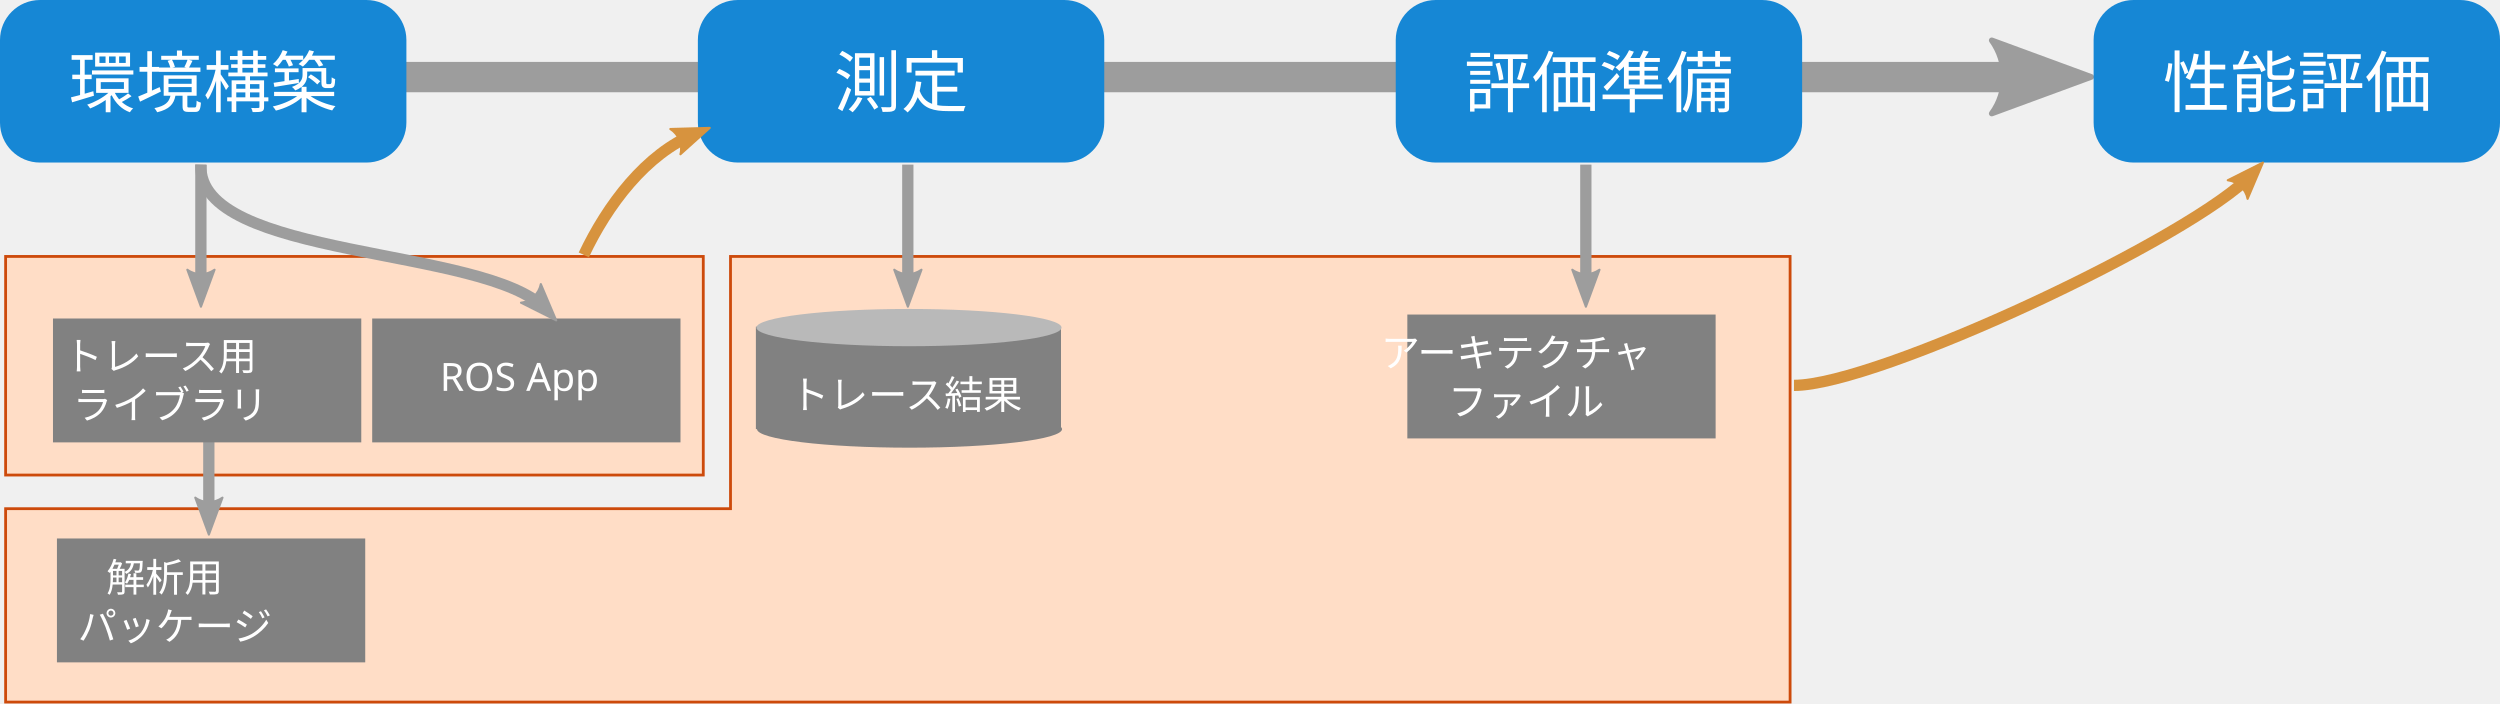
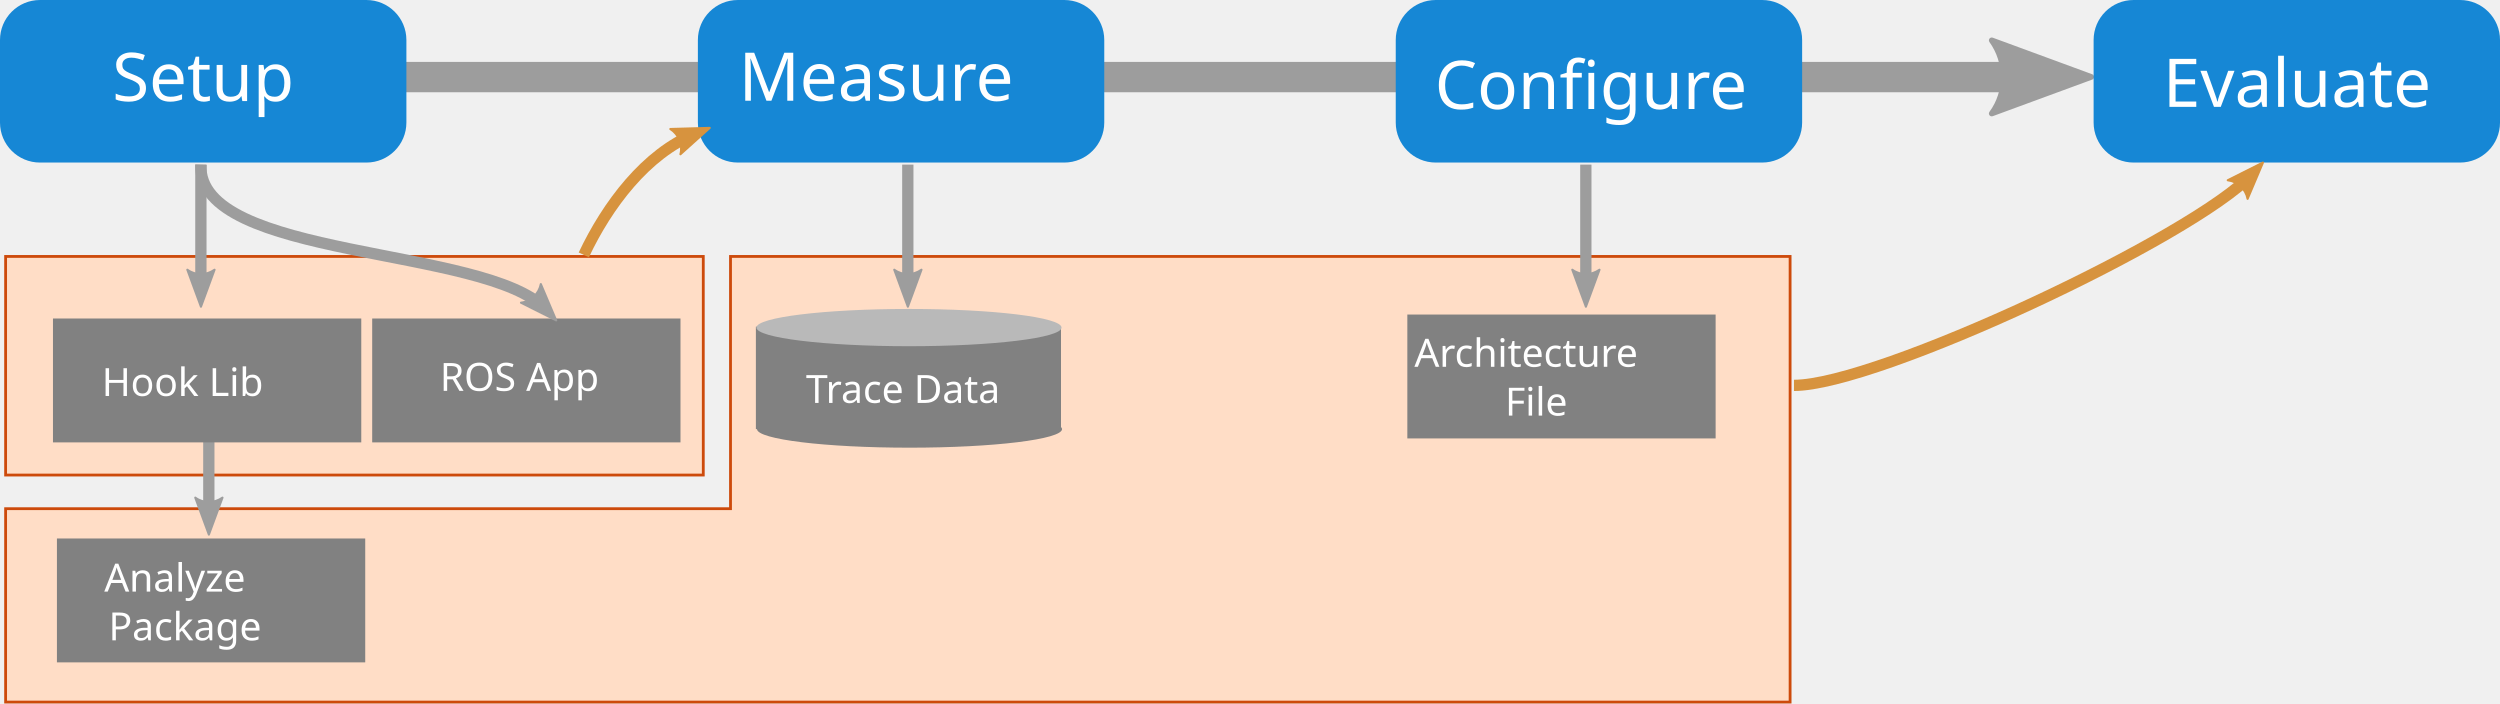
<svg xmlns="http://www.w3.org/2000/svg" width="236.008mm" height="66.41mm" viewBox="0 0 236.008 66.41" version="1.1" id="svg8">
  <defs id="defs2">
    <marker style="overflow:visible" id="marker5139" refX="0" refY="0" orient="auto">
      <path transform="matrix(-0.3,0,0,-0.3,0.69,0)" d="M 8.719,4.034 -2.207,0.016 8.719,-4.002 c -1.745,2.372 -1.735,5.617 -6e-7,8.035 z" style="fill:#d7933e;fill-opacity:1;fill-rule:evenodd;stroke:#d7933e;stroke-width:0.625;stroke-linejoin:round;stroke-opacity:1" id="path5137" />
    </marker>
    <marker orient="auto" refY="0" refX="0" id="marker2956" style="overflow:visible">
      <path id="path2954" style="fill:#d7933e;fill-opacity:1;fill-rule:evenodd;stroke:#d7933e;stroke-width:0.625;stroke-linejoin:round;stroke-opacity:1" d="M 8.719,4.034 -2.207,0.016 8.719,-4.002 c -1.745,2.372 -1.735,5.617 -6e-7,8.035 z" transform="matrix(-0.3,0,0,-0.3,0.69,0)" />
    </marker>
    <marker orient="auto" refY="0" refX="0" id="marker2864" style="overflow:visible">
      <path id="path2862" style="fill:#9d9d9d;fill-opacity:1;fill-rule:evenodd;stroke:#9d9d9d;stroke-width:0.625;stroke-linejoin:round;stroke-opacity:1" d="M 8.719,4.034 -2.207,0.016 8.719,-4.002 c -1.745,2.372 -1.735,5.617 -6e-7,8.035 z" transform="matrix(-0.3,0,0,-0.3,0.69,0)" />
    </marker>
    <marker style="overflow:visible" id="marker2786" refX="0" refY="0" orient="auto">
      <path transform="matrix(-0.3,0,0,-0.3,0.69,0)" d="M 8.719,4.034 -2.207,0.016 8.719,-4.002 c -1.745,2.372 -1.735,5.617 -6e-7,8.035 z" style="fill:#9d9d9d;fill-opacity:1;fill-rule:evenodd;stroke:#9d9d9d;stroke-width:0.625;stroke-linejoin:round;stroke-opacity:1" id="path2784" />
    </marker>
    <marker style="overflow:visible" id="marker2702" refX="0" refY="0" orient="auto">
      <path transform="matrix(-0.3,0,0,-0.3,0.69,0)" d="M 8.719,4.034 -2.207,0.016 8.719,-4.002 c -1.745,2.372 -1.735,5.617 -6e-7,8.035 z" style="fill:#9d9d9d;fill-opacity:1;fill-rule:evenodd;stroke:#9d9d9d;stroke-width:0.625;stroke-linejoin:round;stroke-opacity:1" id="path2700" />
    </marker>
    <marker style="overflow:visible" id="marker1958" refX="0" refY="0" orient="auto">
      <path transform="matrix(-0.3,0,0,-0.3,0.69,0)" d="M 8.719,4.034 -2.207,0.016 8.719,-4.002 c -1.745,2.372 -1.735,5.617 -6e-7,8.035 z" style="fill:#9d9d9d;fill-opacity:1;fill-rule:evenodd;stroke:#9d9d9d;stroke-width:0.625;stroke-linejoin:round;stroke-opacity:1" id="path1956" />
    </marker>
    <marker orient="auto" refY="0" refX="0" id="marker1868" style="overflow:visible">
      <path id="path1866" style="fill:#9d9d9d;fill-opacity:1;fill-rule:evenodd;stroke:#9d9d9d;stroke-width:0.625;stroke-linejoin:round;stroke-opacity:1" d="M 8.719,4.034 -2.207,0.016 8.719,-4.002 c -1.745,2.372 -1.735,5.617 -6e-7,8.035 z" transform="matrix(-0.3,0,0,-0.3,0.69,0)" />
    </marker>
    <marker orient="auto" refY="0" refX="0" id="marker1439" style="overflow:visible">
      <path id="path1437" style="fill:#9d9d9d;fill-opacity:1;fill-rule:evenodd;stroke:#9d9d9d;stroke-width:0.625;stroke-linejoin:round;stroke-opacity:1" d="M 8.719,4.034 -2.207,0.016 8.719,-4.002 c -1.745,2.372 -1.735,5.617 -6e-7,8.035 z" transform="matrix(-0.3,0,0,-0.3,0.69,0)" />
    </marker>
    <marker orient="auto" refY="0" refX="0" id="Arrow1Send" style="overflow:visible">
      <path id="path924" d="M 0,0 5,-5 -12.5,0 5,5 Z" style="fill:#9d9d9d;fill-opacity:1;fill-rule:evenodd;stroke:#9d9d9d;stroke-width:1pt;stroke-opacity:1" transform="matrix(-0.2,0,0,-0.2,-1.2,0)" />
    </marker>
    <marker orient="auto" refY="0" refX="0" id="marker1379" style="overflow:visible">
      <path id="path1377" style="fill:#9d9d9d;fill-opacity:1;fill-rule:evenodd;stroke:#9d9d9d;stroke-width:0.625;stroke-linejoin:round;stroke-opacity:1" d="M 8.719,4.034 -2.207,0.016 8.719,-4.002 c -1.745,2.372 -1.735,5.617 -6e-7,8.035 z" transform="matrix(-0.3,0,0,-0.3,0.69,0)" />
    </marker>
    <marker orient="auto" refY="0" refX="0" id="Arrow2Send" style="overflow:visible">
      <path id="path942" style="fill:#9d9d9d;fill-opacity:1;fill-rule:evenodd;stroke:#9d9d9d;stroke-width:0.625;stroke-linejoin:round;stroke-opacity:1" d="M 8.719,4.034 -2.207,0.016 8.719,-4.002 c -1.745,2.372 -1.735,5.617 -6e-7,8.035 z" transform="matrix(-0.3,0,0,-0.3,0.69,0)" />
    </marker>
  </defs>
  <g id="layer1" transform="translate(14.2875,-74.35312)">
    <path style="opacity:1;vector-effect:none;fill:#ffddc6;fill-opacity:1;stroke:#cd4a0b;stroke-width:0.265;stroke-linecap:butt;stroke-linejoin:miter;stroke-miterlimit:4;stroke-dasharray:none;stroke-dashoffset:0;stroke-opacity:1" d="m 54.675,98.562 v 23.813 l -68.433,0 v 18.256 H 154.703 V 98.562 Z" id="rect2940" />
    <rect style="opacity:1;vector-effect:none;fill:#ffddc6;fill-opacity:1;stroke:#cd4a0b;stroke-width:0.265;stroke-linecap:butt;stroke-linejoin:miter;stroke-miterlimit:4;stroke-dasharray:none;stroke-dashoffset:0;stroke-opacity:1" id="rect2938" width="65.862" height="20.637" x="-13.758" y="98.562" />
    <path id="path2698" d="m 5.426,111.408 v 11.974" style="fill:none;stroke:#9d9d9d;stroke-width:1.065;stroke-linecap:butt;stroke-linejoin:miter;stroke-miterlimit:4;stroke-dasharray:none;stroke-opacity:1;marker-end:url(#marker2702)" />
    <path style="fill:none;stroke:#9d9d9d;stroke-width:2.865;stroke-linecap:butt;stroke-linejoin:miter;stroke-miterlimit:4;stroke-dasharray:none;stroke-opacity:1;marker-end:url(#marker1439)" d="M 22.49,81.629 H 179.257" id="path907" />
-     <g id="g905" transform="translate(-29.36875,-0.1322929)">
-       <g transform="translate(-2.645833,0.79375)" id="g832">
-         <rect ry="3.777" y="73.692" x="17.727" height="15.346" width="38.365" id="rect826" style="opacity:1;vector-effect:none;fill:#1687d5;fill-opacity:1;stroke:none;stroke-width:1.165;stroke-linecap:butt;stroke-linejoin:miter;stroke-miterlimit:4;stroke-dasharray:none;stroke-dashoffset:0;stroke-opacity:0.317" />
-         <text id="text830" y="83.79" x="24.206" style="font-style:normal;font-weight:normal;font-size:6.35px;line-height:1.25;font-family:sans-serif;letter-spacing:0px;word-spacing:0px;fill:#ffffff;fill-opacity:1;stroke:none;stroke-width:0.265" xml:space="preserve">
-           <tspan style="fill:#ffffff;fill-opacity:1;stroke-width:0.265" y="83.79" x="24.206" id="tspan828">環境構築</tspan>
-         </text>
-       </g>
-     </g>
-     <g id="g894" transform="translate(-76.46458,-3.571873)">
-       <rect style="opacity:1;vector-effect:none;fill:#1687d5;fill-opacity:1;stroke:none;stroke-width:1.165;stroke-linecap:butt;stroke-linejoin:miter;stroke-miterlimit:4;stroke-dasharray:none;stroke-dashoffset:0;stroke-opacity:0.317" id="rect842" width="38.365" height="15.346" x="128.058" y="77.925" ry="3.777" />
-       <text xml:space="preserve" style="font-style:normal;font-weight:normal;font-size:6.35px;line-height:1.25;font-family:sans-serif;letter-spacing:0px;word-spacing:0px;fill:#ffffff;fill-opacity:1;stroke:none;stroke-width:0.265" x="140.903" y="87.995" id="text846">
-         <tspan id="tspan844" x="140.903" y="87.995" style="fill:#ffffff;fill-opacity:1;stroke-width:0.265">測定</tspan>
+     <g id="g832" transform="translate(-32.01458,0.6614571)">
+       <rect style="opacity:1;vector-effect:none;fill:#1687d5;fill-opacity:1;stroke:none;stroke-width:1.165;stroke-linecap:butt;stroke-linejoin:miter;stroke-miterlimit:4;stroke-dasharray:none;stroke-dashoffset:0;stroke-opacity:0.317" id="rect826" width="38.365" height="15.346" x="17.727" y="73.692" ry="3.777" />
+       <text xml:space="preserve" style="font-style:normal;font-weight:normal;font-size:6.35px;line-height:1.25;font-family:sans-serif;letter-spacing:0px;word-spacing:0px;fill:#ffffff;fill-opacity:1;stroke:none;stroke-width:0.265" x="28.322" y="83.229" id="text830">
+         <tspan id="tspan828" x="28.322" y="83.229" style="fill:#ffffff;fill-opacity:1;stroke-width:0.265">Setup</tspan>
      </text>
    </g>
-     <g id="g889" transform="translate(-48.94792,-3.571873)">
-       <rect style="opacity:1;vector-effect:none;fill:#1687d5;fill-opacity:1;stroke:none;stroke-width:1.165;stroke-linecap:butt;stroke-linejoin:miter;stroke-miterlimit:4;stroke-dasharray:none;stroke-dashoffset:0;stroke-opacity:0.317" id="rect850" width="38.365" height="15.346" x="166.423" y="77.925" ry="3.777" />
-       <text xml:space="preserve" style="font-style:normal;font-weight:normal;font-size:6.35px;line-height:1.25;font-family:sans-serif;letter-spacing:0px;word-spacing:0px;fill:#ffffff;fill-opacity:1;stroke:none;stroke-width:0.265" x="172.905" y="88.024" id="text854">
-         <tspan id="tspan852" x="172.905" y="88.024" style="fill:#ffffff;fill-opacity:1;stroke-width:0.265">評価準備</tspan>
-       </text>
-     </g>
-     <g id="g884" transform="translate(-29.36875,-4.630207)">
-       <rect ry="3.777" y="78.983" x="212.725" height="15.346" width="38.365" id="rect815" style="opacity:1;vector-effect:none;fill:#1687d5;fill-opacity:1;stroke:none;stroke-width:1.165;stroke-linecap:butt;stroke-linejoin:miter;stroke-miterlimit:4;stroke-dasharray:none;stroke-dashoffset:0;stroke-opacity:0.317" />
-       <text id="text819" y="89.072" x="219.277" style="font-style:normal;font-weight:normal;font-size:6.35px;line-height:1.25;font-family:sans-serif;letter-spacing:0px;word-spacing:0px;fill:#ffffff;fill-opacity:1;stroke:none;stroke-width:0.265" xml:space="preserve">
-         <tspan style="fill:#ffffff;fill-opacity:1;stroke-width:0.265" y="89.072" x="219.277" id="tspan817">性能評価</tspan>
-       </text>
-     </g>
-     <g id="g1839" transform="translate(2.619241,1.122532)">
-       <rect ry="0" y="103.298" x="-11.906" height="11.695" width="29.104" id="rect1705" style="opacity:1;vector-effect:none;fill:#818181;fill-opacity:1;stroke:none;stroke-width:2.865;stroke-linecap:butt;stroke-linejoin:miter;stroke-miterlimit:4;stroke-dasharray:none;stroke-dashoffset:0;stroke-opacity:1" />
-       <text id="text1711" y="108.18" x="2.534" style="font-style:normal;font-weight:normal;font-size:3.683px;line-height:1.25;font-family:sans-serif;text-align:center;letter-spacing:0px;word-spacing:0px;text-anchor:middle;fill:#ffffff;fill-opacity:1;stroke:none;stroke-width:0.265" xml:space="preserve">
-         <tspan style="font-size:3.683px;line-height:0em;text-align:center;text-anchor:middle;fill:#ffffff;fill-opacity:1;stroke-width:0.265" y="108.18" x="2.534" id="tspan1709">トレース用</tspan>
-         <tspan id="tspan1730" style="font-size:3.683px;line-height:0em;text-align:center;text-anchor:middle;fill:#ffffff;fill-opacity:1;stroke-width:0.265" y="112.784" x="2.534">ライブラリ</tspan>
-       </text>
-     </g>
-     <g id="g1844" transform="translate(1.031741,1.122532)">
-       <rect style="opacity:1;vector-effect:none;fill:#818181;fill-opacity:1;stroke:none;stroke-width:2.865;stroke-linecap:butt;stroke-linejoin:miter;stroke-miterlimit:4;stroke-dasharray:none;stroke-dashoffset:0;stroke-opacity:1" id="rect1744" width="29.104" height="11.695" x="19.817" y="103.298" ry="0" />
-       <text xml:space="preserve" style="font-style:normal;font-weight:normal;font-size:3.683px;line-height:1.25;font-family:sans-serif;letter-spacing:0px;word-spacing:0px;fill:#ffffff;fill-opacity:1;stroke:none;stroke-width:0.265" x="26.208" y="110.13" id="text1750">
-         <tspan x="26.208" y="110.13" style="font-size:3.683px;line-height:0em;fill:#ffffff;fill-opacity:1;stroke-width:0.265" id="tspan1748">ROS App</tspan>
-       </text>
-     </g>
-     <g id="g1862" transform="translate(2.993419,3.180507)">
-       <rect style="opacity:1;vector-effect:none;fill:#818181;fill-opacity:1;stroke:none;stroke-width:2.865;stroke-linecap:butt;stroke-linejoin:miter;stroke-miterlimit:4;stroke-dasharray:none;stroke-dashoffset:0;stroke-opacity:1" id="rect1754" width="29.104" height="11.695" x="-11.906" y="122.007" ry="0" />
-       <text xml:space="preserve" style="font-style:normal;font-weight:normal;font-size:3.683px;line-height:1.25;font-family:sans-serif;text-align:center;letter-spacing:0px;word-spacing:0px;text-anchor:middle;fill:#ffffff;fill-opacity:1;stroke:none;stroke-width:0.265" x="2.577" y="127.02" id="text1760">
-         <tspan x="2.577" y="127.02" style="font-size:3.683px;line-height:0em;text-align:center;text-anchor:middle;fill:#ffffff;fill-opacity:1;stroke-width:0.265" id="tspan1758">解析用</tspan>
-         <tspan id="tspan1764" x="2.577" y="131.624" style="font-size:3.683px;line-height:0em;text-align:center;text-anchor:middle;fill:#ffffff;fill-opacity:1;stroke-width:0.265">パッケージ</tspan>
-       </text>
-     </g>
+     <rect ry="3.777" y="74.353" x="51.594" height="15.346" width="38.365" id="rect842" style="opacity:1;vector-effect:none;fill:#1687d5;fill-opacity:1;stroke:none;stroke-width:1.165;stroke-linecap:butt;stroke-linejoin:miter;stroke-miterlimit:4;stroke-dasharray:none;stroke-dashoffset:0;stroke-opacity:0.317" />
+     <text id="text846" y="83.862" x="55.458" style="font-style:normal;font-weight:normal;font-size:6.35px;line-height:1.25;font-family:sans-serif;letter-spacing:0px;word-spacing:0px;fill:#ffffff;fill-opacity:1;stroke:none;stroke-width:0.265" xml:space="preserve">
+       <tspan style="fill:#ffffff;fill-opacity:1;stroke-width:0.265" y="83.862" x="55.458" id="tspan844">Measure</tspan>
+     </text>
+     <rect ry="3.777" y="74.353" x="117.475" height="15.346" width="38.365" id="rect850" style="opacity:1;vector-effect:none;fill:#1687d5;fill-opacity:1;stroke:none;stroke-width:1.165;stroke-linecap:butt;stroke-linejoin:miter;stroke-miterlimit:4;stroke-dasharray:none;stroke-dashoffset:0;stroke-opacity:0.317" />
+     <text id="text854" y="84.639" x="121.151" style="font-style:normal;font-weight:normal;font-size:6.35px;line-height:1.25;font-family:sans-serif;letter-spacing:0px;word-spacing:0px;fill:#ffffff;fill-opacity:1;stroke:none;stroke-width:0.265" xml:space="preserve">
+       <tspan style="fill:#ffffff;fill-opacity:1;stroke-width:0.265" y="84.639" x="121.151" id="tspan852">Configure</tspan>
+     </text>
+     <rect style="opacity:1;vector-effect:none;fill:#1687d5;fill-opacity:1;stroke:none;stroke-width:1.165;stroke-linecap:butt;stroke-linejoin:miter;stroke-miterlimit:4;stroke-dasharray:none;stroke-dashoffset:0;stroke-opacity:0.317" id="rect815" width="38.365" height="15.346" x="183.356" y="74.353" ry="3.777" />
+     <text xml:space="preserve" style="font-style:normal;font-weight:normal;font-size:6.35px;line-height:1.25;font-family:sans-serif;letter-spacing:0px;word-spacing:0px;fill:#ffffff;fill-opacity:1;stroke:none;stroke-width:0.265" x="189.908" y="84.442" id="text819">
+       <tspan id="tspan817" x="189.908" y="84.442" style="fill:#ffffff;fill-opacity:1;stroke-width:0.265">Evaluate</tspan>
+     </text>
+     <rect style="opacity:1;vector-effect:none;fill:#818181;fill-opacity:1;stroke:none;stroke-width:2.865;stroke-linecap:butt;stroke-linejoin:miter;stroke-miterlimit:4;stroke-dasharray:none;stroke-dashoffset:0;stroke-opacity:1" id="rect1705" width="29.104" height="11.695" x="-9.287" y="104.421" ry="0" />
+     <text xml:space="preserve" style="font-style:normal;font-weight:normal;font-size:3.683px;line-height:1.25;font-family:sans-serif;text-align:center;letter-spacing:0px;word-spacing:0px;text-anchor:middle;fill:#ffffff;fill-opacity:1;stroke:none;stroke-width:0.265" x="5.34" y="111.735" id="text1711">
+       <tspan x="5.34" y="111.735" style="font-size:3.683px;line-height:0em;text-align:center;text-anchor:middle;fill:#ffffff;fill-opacity:1;stroke-width:0.265" id="tspan1730">Hook Lib</tspan>
+     </text>
+     <rect ry="0" y="104.421" x="20.849" height="11.695" width="29.104" id="rect1744" style="opacity:1;vector-effect:none;fill:#818181;fill-opacity:1;stroke:none;stroke-width:2.865;stroke-linecap:butt;stroke-linejoin:miter;stroke-miterlimit:4;stroke-dasharray:none;stroke-dashoffset:0;stroke-opacity:1" />
+     <text id="text1750" y="111.252" x="27.24" style="font-style:normal;font-weight:normal;font-size:3.683px;line-height:1.25;font-family:sans-serif;letter-spacing:0px;word-spacing:0px;fill:#ffffff;fill-opacity:1;stroke:none;stroke-width:0.265" xml:space="preserve">
+       <tspan id="tspan1748" style="font-size:3.683px;line-height:0em;fill:#ffffff;fill-opacity:1;stroke-width:0.265" y="111.252" x="27.24">ROS App</tspan>
+     </text>
+     <rect ry="0" y="125.188" x="-8.913" height="11.695" width="29.104" id="rect1754" style="opacity:1;vector-effect:none;fill:#818181;fill-opacity:1;stroke:none;stroke-width:2.865;stroke-linecap:butt;stroke-linejoin:miter;stroke-miterlimit:4;stroke-dasharray:none;stroke-dashoffset:0;stroke-opacity:1" />
+     <text id="text1760" y="130.201" x="5.57" style="font-style:normal;font-weight:normal;font-size:3.683px;line-height:1.25;font-family:sans-serif;text-align:center;letter-spacing:0px;word-spacing:0px;text-anchor:middle;fill:#ffffff;fill-opacity:1;stroke:none;stroke-width:0.265" xml:space="preserve">
+       <tspan style="font-size:3.683px;line-height:0em;text-align:center;text-anchor:middle;fill:#ffffff;fill-opacity:1;stroke-width:0.265" y="130.201" x="5.57" id="tspan1764">Analyze</tspan>
+       <tspan style="font-size:3.683px;line-height:0em;text-align:center;text-anchor:middle;fill:#ffffff;fill-opacity:1;stroke-width:0.265" y="134.805" x="5.57" id="tspan1007">Package</tspan>
+     </text>
    <path style="opacity:1;vector-effect:none;fill:#818181;fill-opacity:1;stroke:none;stroke-width:2.865;stroke-linecap:butt;stroke-linejoin:miter;stroke-miterlimit:4;stroke-dasharray:none;stroke-dashoffset:0;stroke-opacity:1" d="m 57.07,105.19 v 9.676 h 0.105 a 14.402,1.759 0 0 0 14.399,1.75 14.402,1.759 0 0 0 14.402,-1.759 14.402,1.759 0 0 0 -0.102,-0.19 v -9.476 z" id="rect1770" />
    <ellipse style="opacity:1;vector-effect:none;fill:#b9b9b9;fill-opacity:1;stroke:none;stroke-width:2.865;stroke-linecap:butt;stroke-linejoin:miter;stroke-miterlimit:4;stroke-dasharray:none;stroke-dashoffset:0;stroke-opacity:1" id="path1772" cx="71.523" cy="105.278" rx="14.402" ry="1.759" />
-     <text xml:space="preserve" style="font-style:normal;font-weight:normal;font-size:3.683px;line-height:1.25;font-family:sans-serif;letter-spacing:0px;word-spacing:0px;fill:#ffffff;fill-opacity:1;stroke:none;stroke-width:0.265" x="60.305" y="112.951" id="text1825">
-       <tspan x="60.305" y="112.951" style="font-size:3.683px;line-height:0em;fill:#ffffff;fill-opacity:1;stroke-width:0.265" id="tspan1823">トレース結果</tspan>
+     <text xml:space="preserve" style="font-style:normal;font-weight:normal;font-size:3.683px;line-height:1.25;font-family:sans-serif;letter-spacing:0px;word-spacing:0px;fill:#ffffff;fill-opacity:1;stroke:none;stroke-width:0.265" x="61.802" y="112.39" id="text1825">
+       <tspan x="61.802" y="112.39" style="font-size:3.683px;line-height:0em;fill:#ffffff;fill-opacity:1;stroke-width:0.265" id="tspan1823">Trace Data</tspan>
    </text>
-     <g id="g1856" transform="translate(-12.37901,-6.922281)">
-       <rect ry="0" y="110.969" x="130.948" height="11.695" width="29.104" id="rect1827" style="opacity:1;vector-effect:none;fill:#818181;fill-opacity:1;stroke:none;stroke-width:2.865;stroke-linecap:butt;stroke-linejoin:miter;stroke-miterlimit:4;stroke-dasharray:none;stroke-dashoffset:0;stroke-opacity:1" />
-       <text id="text1831" y="115.903" x="145.511" style="font-style:normal;font-weight:normal;font-size:3.683px;line-height:1.25;font-family:sans-serif;text-align:center;letter-spacing:0px;word-spacing:0px;text-anchor:middle;fill:#ffffff;fill-opacity:1;stroke:none;stroke-width:0.265" xml:space="preserve">
-         <tspan id="tspan1829" style="font-size:3.683px;line-height:0em;text-align:center;text-anchor:middle;fill:#ffffff;fill-opacity:1;stroke-width:0.265" y="115.903" x="145.511">アーキテクチャ</tspan>
-         <tspan id="tspan1833" style="font-size:3.683px;line-height:0em;text-align:center;text-anchor:middle;fill:#ffffff;fill-opacity:1;stroke-width:0.265" y="120.507" x="145.511">ファイル</tspan>
-       </text>
-     </g>
+     <rect style="opacity:1;vector-effect:none;fill:#818181;fill-opacity:1;stroke:none;stroke-width:2.865;stroke-linecap:butt;stroke-linejoin:miter;stroke-miterlimit:4;stroke-dasharray:none;stroke-dashoffset:0;stroke-opacity:1" id="rect1827" width="29.104" height="11.695" x="118.569" y="104.047" ry="0" />
+     <text xml:space="preserve" style="font-style:normal;font-weight:normal;font-size:3.683px;line-height:1.25;font-family:sans-serif;text-align:center;letter-spacing:0px;word-spacing:0px;text-anchor:middle;fill:#ffffff;fill-opacity:1;stroke:none;stroke-width:0.265" x="133.132" y="108.981" id="text1831">
+       <tspan x="133.132" y="108.981" style="font-size:3.683px;line-height:0em;text-align:center;text-anchor:middle;fill:#ffffff;fill-opacity:1;stroke-width:0.265" id="tspan1833">Architecture</tspan>
+       <tspan x="133.132" y="113.585" style="font-size:3.683px;line-height:0em;text-align:center;text-anchor:middle;fill:#ffffff;fill-opacity:1;stroke-width:0.265" id="tspan1003">File</tspan>
+     </text>
    <path style="fill:none;stroke:#9d9d9d;stroke-width:1.065;stroke-linecap:butt;stroke-linejoin:miter;stroke-miterlimit:4;stroke-dasharray:none;stroke-opacity:1;marker-end:url(#marker1868)" d="m 4.677,89.893 v 11.974" id="path1864" />
    <path id="path1954" d="M 4.677,89.893 C 4.303,98.873 31.618,97.563 37.231,103.55" style="fill:none;stroke:#9d9d9d;stroke-width:1.065;stroke-linecap:butt;stroke-linejoin:miter;stroke-miterlimit:4;stroke-dasharray:none;stroke-opacity:1;marker-end:url(#marker1958)" />
    <path id="path2782" d="m 71.413,89.893 v 11.974" style="fill:none;stroke:#9d9d9d;stroke-width:1.065;stroke-linecap:butt;stroke-linejoin:miter;stroke-miterlimit:4;stroke-dasharray:none;stroke-opacity:1;marker-end:url(#marker2786)" />
    <path style="fill:none;stroke:#9d9d9d;stroke-width:1.065;stroke-linecap:butt;stroke-linejoin:miter;stroke-miterlimit:4;stroke-dasharray:none;stroke-opacity:1;marker-end:url(#marker2864)" d="m 135.421,89.893 v 11.974" id="path2860" />
    <path style="fill:none;stroke:#d7933e;stroke-width:1.065;stroke-linecap:butt;stroke-linejoin:miter;stroke-miterlimit:4;stroke-dasharray:none;stroke-opacity:1;marker-end:url(#marker2956)" d="m 155.069,110.734 c 7.828,0.016 37.68,-13.994 43.293,-19.981" id="path2952" />
    <path id="path5135" d="m 40.825,98.417 c 2.215,-4.693 5.875,-9.579 10.552,-11.45" style="fill:none;stroke:#d7933e;stroke-width:1.065;stroke-linecap:butt;stroke-linejoin:miter;stroke-miterlimit:4;stroke-dasharray:none;stroke-opacity:1;marker-end:url(#marker5139)" />
  </g>
</svg>
